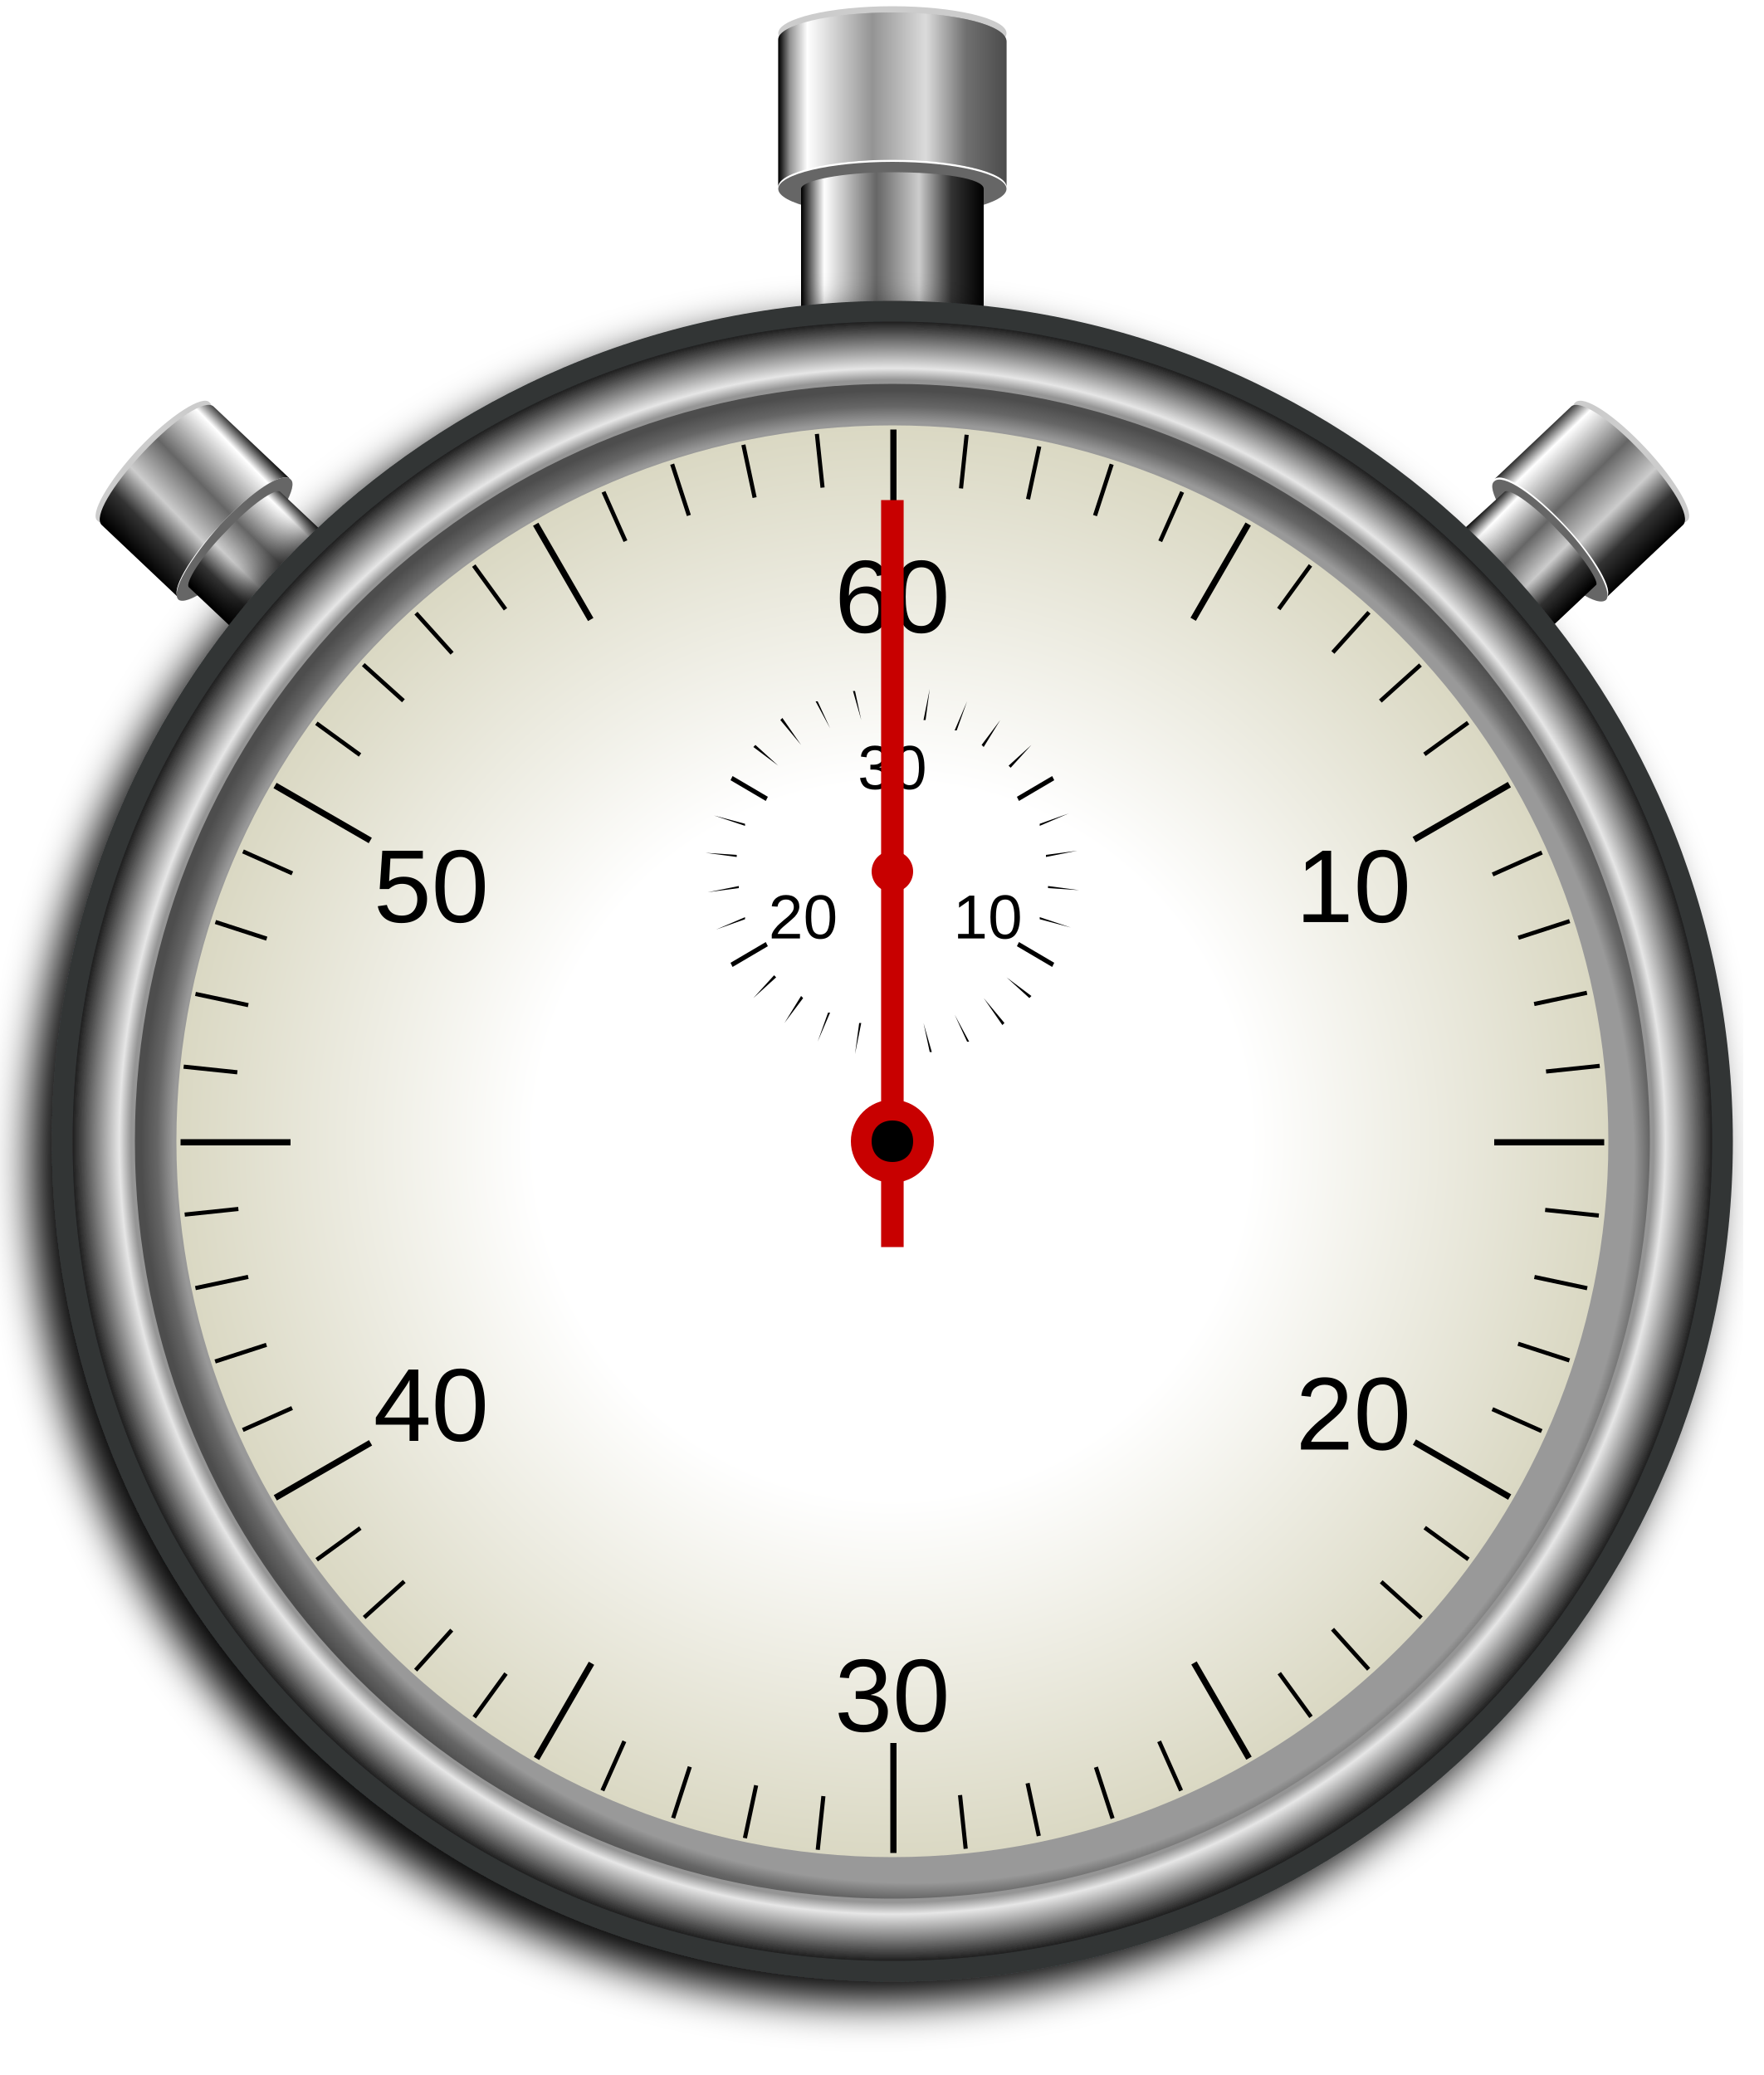
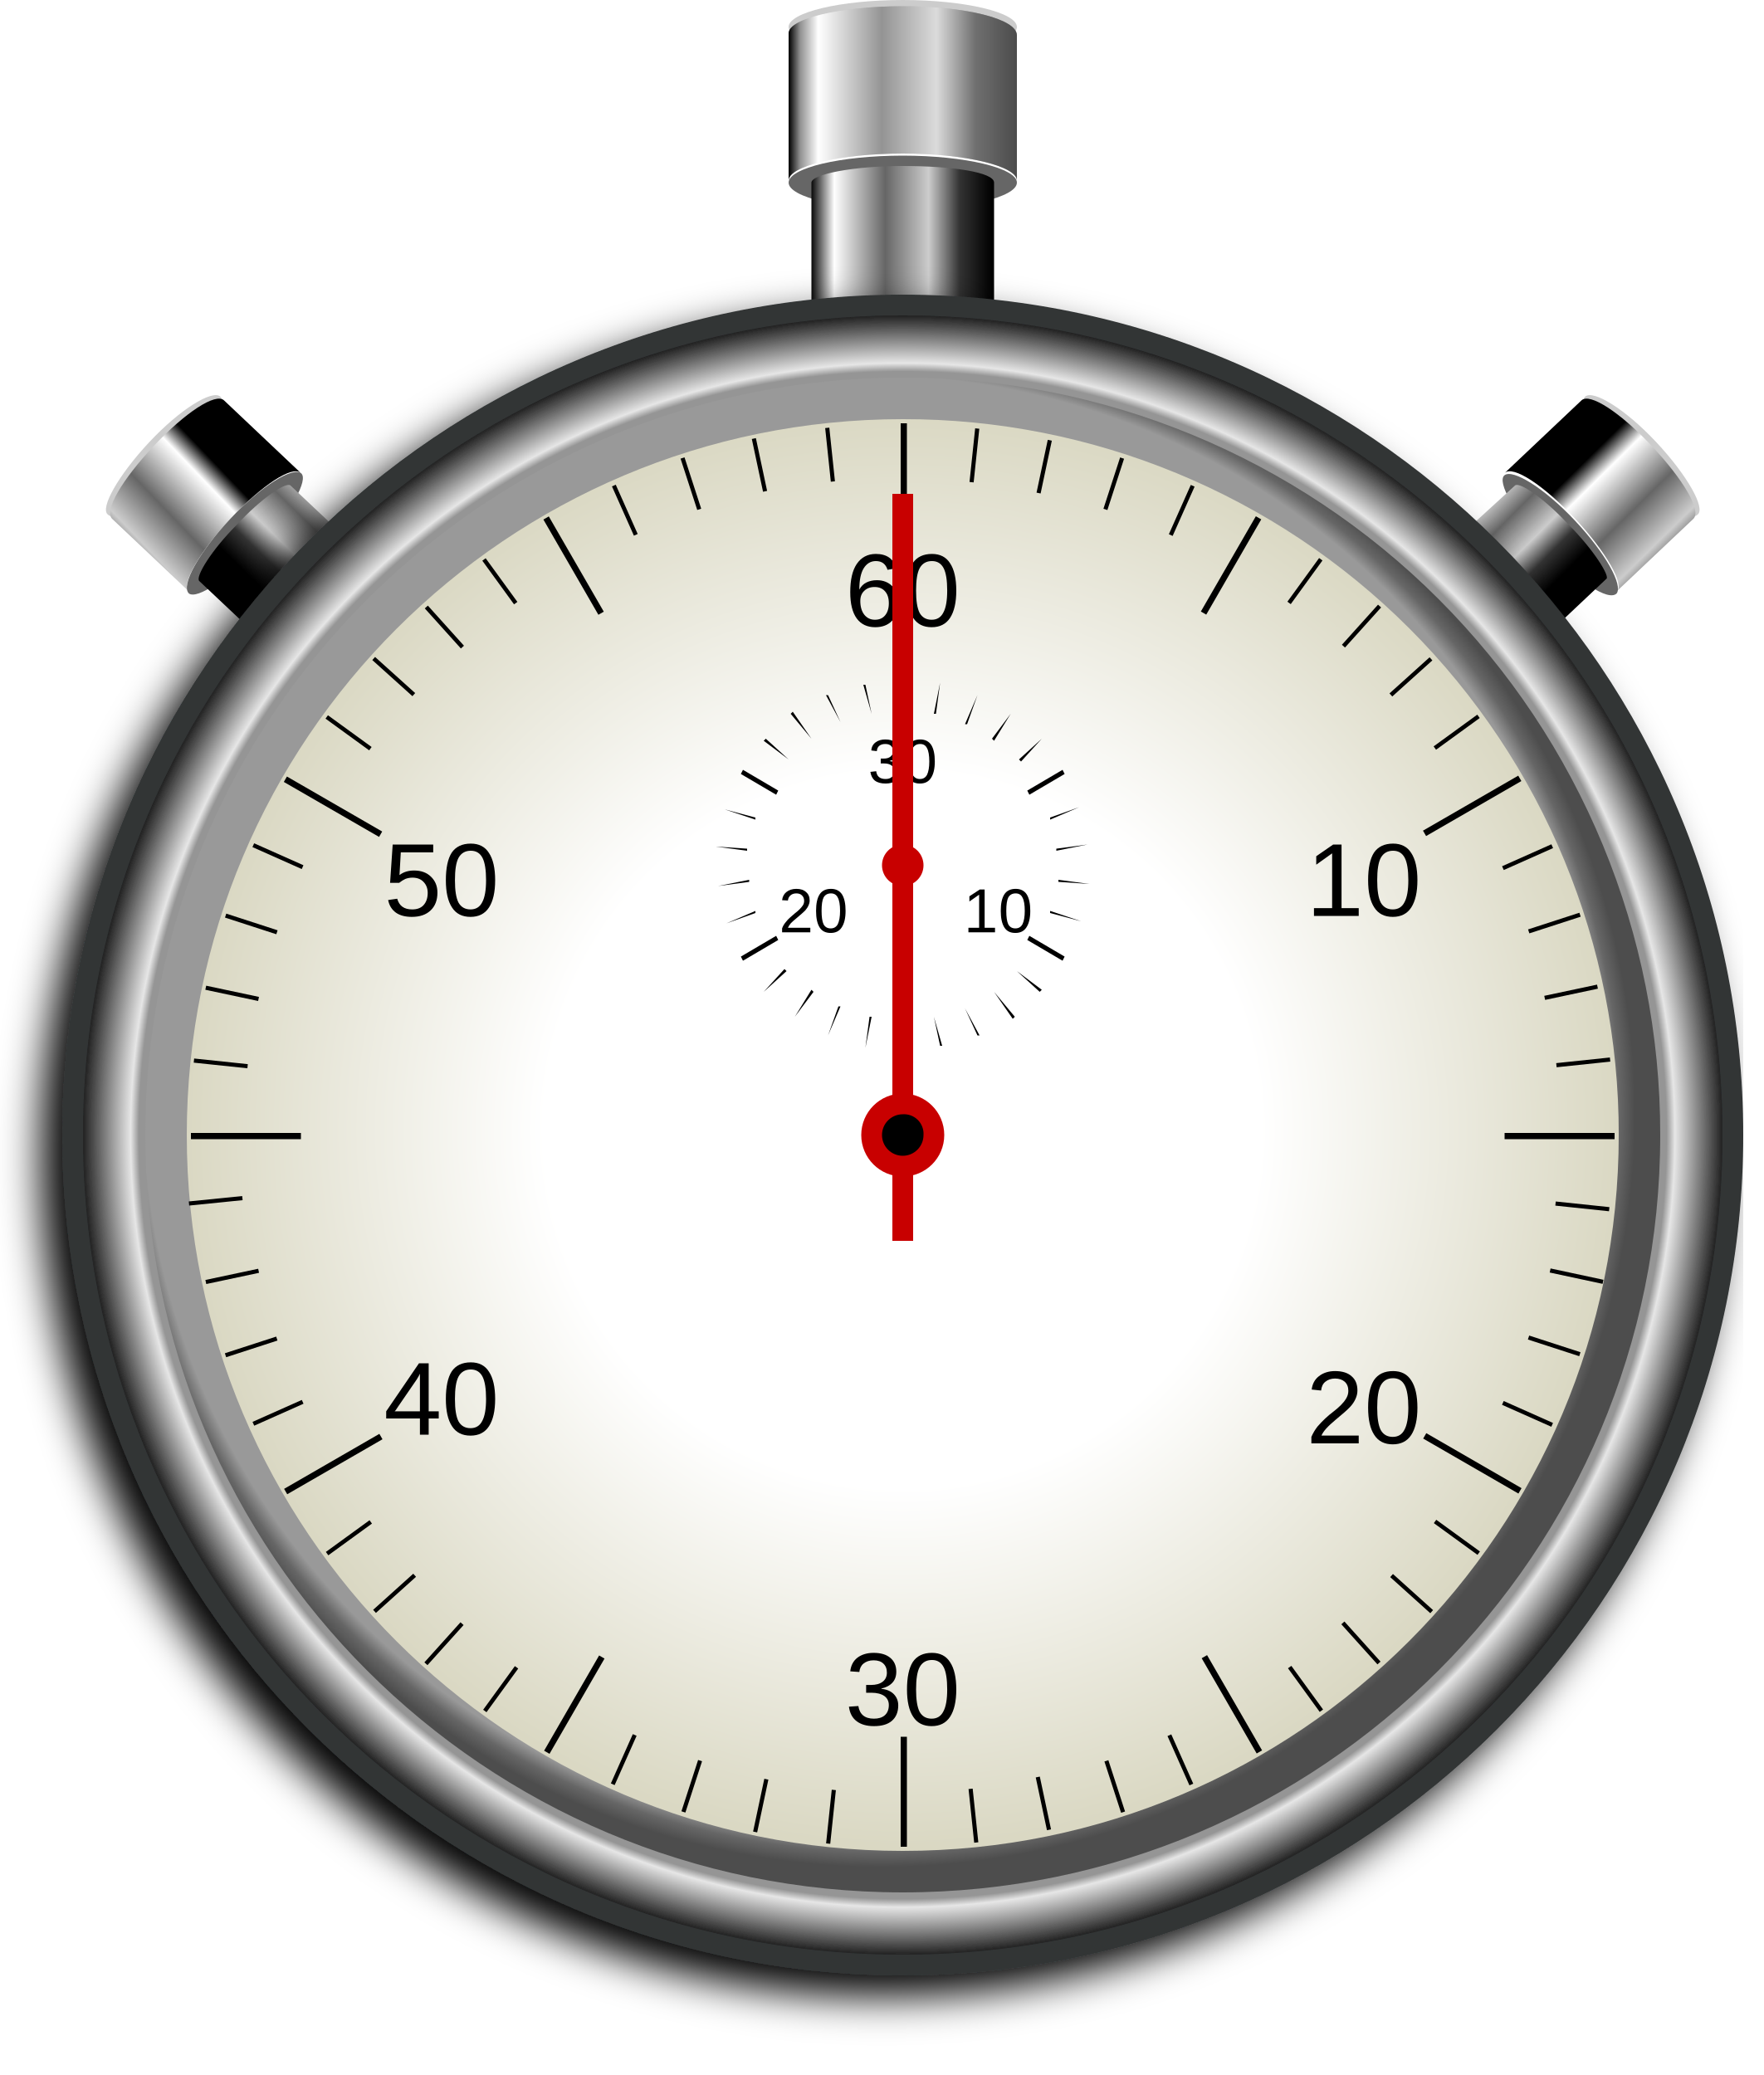
- <svg xmlns="http://www.w3.org/2000/svg" version="1.1" id="stopwatch" x="0px" y="0px" viewBox="-3 0 85 100" xml:space="preserve">
+ <svg xmlns="http://www.w3.org/2000/svg" xmlns:xlink="http://www.w3.org/1999/xlink" viewBox="-3 0 85 100">
  <defs>
-     <filter id="shadow">
+     <filter id="swshadow">
      <feDropShadow dx="-1" dy="1" stdDeviation="1" />
    </filter>
+     <style>
+ 	.st-1{fill:#ccc;}
+ 	.st-2{fill:url(#linear-gradient);}
+ 	.st-3{fill:#666;}
+ 	.st-4{fill:url(#linear-gradient-2);}
+ 	.st-5{fill:url(#linear-gradient-3);}
+ 	.st-6{opacity:0.3;fill:url(#linear-gradient-4);}
+ 	.st-13,.st-14,.st-6{isolation:isolate;}
+ 	.st-7{fill:url(#linear-gradient-5);}
+ 	.st-8{fill:url(#linear-gradient-6);}
+ 	.st-9{fill:url(#linear-gradient-7);}
+ 	.st-10{stroke:#313435;fill:url(#radial-gradient);filter:url(#swshadow);}
+ 	.st-11{fill:url(#radial-gradient-2);}.st-12{fill:url(#radial-gradient-3);}
+ 	.st-13{font-size:3px;}
+ 	.st-13,.st-14{font-family:Arial;}
+ 	.st-14{font-size:5px;}
+ 	.st-15,.st-17{fill:none;stroke:#c80000;}
+ 	.st-15{stroke-width:0.5px;}
+ 	.st-16{fill:#c80000;}
+ 	.st-17{stroke-width:1px;}
+ 	.st-17{transform-origin:40px 55px;animation:spin 60s infinite linear;}
+ 	@keyframes spin{0%{transform:rotate(0deg)}100%{transform:rotate(360deg)}}
+ 	</style>
+     <linearGradient id="linear-gradient" x1="12.22" y1="776.44" x2="6.51" y2="782.01" gradientTransform="translate(-2.6 -759.65) scale(0.99 1.01)" gradientUnits="userSpaceOnUse">
+       <stop offset="0" />
+       <stop offset="0.12" stop-color="#fff" />
+       <stop offset="0.41" stop-color="#666" />
+       <stop offset="0.65" stop-color="#ccc" />
+       <stop offset="0.82" stop-color="#333" />
+       <stop offset="1" />
+     </linearGradient>
+     <linearGradient id="linear-gradient-2" x1="14.46" y1="782.19" x2="9.97" y2="786.8" gradientTransform="translate(-1.56 -759.64)" xlink:href="#linear-gradient" />
+     <linearGradient id="linear-gradient-3" x1="-32.45" y1="869.77" x2="-22.84" y2="869.77" gradientTransform="translate(72 -758.72) scale(1.14 0.88)" gradientUnits="userSpaceOnUse">
+       <stop offset="0" />
+       <stop offset="0.13" stop-color="#fff" />
+       <stop offset="0.41" stop-color="#666" />
+       <stop offset="0.65" stop-color="#ccc" />
+       <stop offset="0.82" stop-color="#333" />
+       <stop offset="1" />
+     </linearGradient>
+     <linearGradient id="linear-gradient-4" x1="-32.45" y1="869.77" x2="-31.97" y2="869.77" gradientTransform="translate(72 -758.72) scale(1.14 0.88)" gradientUnits="userSpaceOnUse">
+       <stop offset="0" />
+       <stop offset="1" stop-color="#fff" />
+     </linearGradient>
+     <linearGradient id="linear-gradient-5" x1="18.51" y1="796.84" x2="27" y2="796.84" gradientTransform="translate(17 -759.4) scale(1.03 0.97)" xlink:href="#linear-gradient-3" />
+     <linearGradient id="linear-gradient-6" x1="74.51" y1="776.29" x2="80.11" y2="782.08" gradientTransform="translate(-2.6 -759.65) scale(0.99 1.01)" xlink:href="#linear-gradient-3" />
+     <linearGradient id="linear-gradient-7" x1="69.96" y1="782.24" x2="74.46" y2="786.71" gradientTransform="translate(-1.56 -759.64)" xlink:href="#linear-gradient-3" />
+     <radialGradient id="radial-gradient" cx="40.47" cy="814.32" r="40" gradientTransform="translate(0.03 -759.62)" gradientUnits="userSpaceOnUse">
+       <stop offset="0" stop-color="gray" />
+       <stop offset="0.92" stop-color="#959595" />
+       <stop offset="0.93" stop-color="#e6e6e6" />
+       <stop offset="0.99" stop-color="#1a1a1a" />
+       <stop offset="1" stop-color="#979797" />
+     </radialGradient>
+     <radialGradient id="radial-gradient-2" cx="-177.85" cy="879.31" r="36.5" gradientTransform="translate(-463.13 -700.45) rotate(-45) scale(1 1.01)" gradientUnits="userSpaceOnUse">
+       <stop offset="0" stop-color="#999" />
+       <stop offset="0.96" stop-color="#999" />
+       <stop offset="0.98" stop-color="#666" />
+       <stop offset="1" stop-color="#4d4d4d" />
+     </radialGradient>
+     <radialGradient id="radial-gradient-3" cx="52.59" cy="828.9" r="36.69" gradientTransform="translate(-8.95 -724.71) scale(0.94)" gradientUnits="userSpaceOnUse">
+       <stop offset="0" stop-color="#fff" />
+       <stop offset="0.5" stop-color="#fff" />
+       <stop offset="1" stop-color="#dad8c3" />
+     </radialGradient>
  </defs>
-   <style type="text/css">
- 	.st0{fill:#CCCCCC;}
- 	.st1{fill:url(#path6078_1_);}
- 	.st2{fill:#666666;}
- 	.st3{fill:url(#path6076_1_);}
- 	.st4{fill:url(#path6034_1_);}
- 	.st5{opacity:0.3;fill:url(#path6932_1_);enable-background:new    ;}
- 	.st6{fill:url(#path6005_1_);}
- 	.st7{fill:url(#path6062_1_);}
- 	.st8{fill:url(#path6060_1_);}
- 	.st9{fill:url(#body-outer_1_);stroke:#313435;stroke-width:1;filter:url(#shadow);}
- 	.st10{fill:url(#body-inner_1_);}
- 	.st11{fill:url(#dial_1_);}
- 	.st12{font-family:'Arial';}
- 	.st13{font-size:3px;}
- 	.st14{font-size:5px;}
- 	.st15{fill:none;stroke:#C80000;stroke-width:0.513;stroke-miterlimit:10;}
- 	.st16{fill:#C80000;}
- 	.st17{fill:none;stroke:#C80000;stroke-width:1.086;stroke-miterlimit:10;}
- 	.st17 {
- 		transform-origin: 40px 55px;
- 		animation: spin 60s infinite linear;
- 	}
- 	@keyframes spin {
- 		0% { transform: rotate(0deg) }
- 		100% { transform: rotate(360deg) }
- 	}
- </style>
-   <g id="knob-l">
-     <path id="path6072" class="st0" d="   M1.7,25.1c0.4,0.4,1.9-0.6,3.4-2.2s2.4-3.2,2-3.5C6.8,19,5.2,20,3.7,21.6S1.3,24.8,1.7,25.1z" />
-     <linearGradient id="path6078_1_" gradientUnits="userSpaceOnUse" x1="10.412" y1="63.252" x2="4.706" y2="57.685" gradientTransform="matrix(0.9949 0 0 -1.0051 -1.2869 84.6353)">
-       <stop offset="0" style="stop-color:#000000" />
-       <stop offset="0.118" style="stop-color:#FFFFFF" />
-       <stop offset="0.412" style="stop-color:#666666" />
-       <stop offset="0.647" style="stop-color:#CCCCCC" />
-       <stop offset="0.824" style="stop-color:#333333" />
-       <stop offset="1" style="stop-color:#000000" />
-     </linearGradient>
-     <path id="path6078" class="st1" d="M3.9,21.8c1.5-1.6,3-2.6,3.4-2.2l3.7,3.5   c-0.4-0.4-1.9,0.6-3.4,2.2c-1.5,1.6-2.4,3.2-2,3.5l-3.7-3.5C1.5,24.9,2.4,23.4,3.9,21.8L3.9,21.8z" />
-     <path id="path6074" class="st2" d="M5.6,28.9C6,29.2,7.5,28.2,9,26.6c1.5-1.6,2.4-3.2,2-3.5   c-0.4-0.4-1.9,0.6-3.4,2.2C6.2,26.9,5.2,28.5,5.6,28.9z" />
-     <linearGradient id="path6076_1_" gradientUnits="userSpaceOnUse" x1="13.149" y1="58.255" x2="8.66" y2="53.651" gradientTransform="matrix(0.9969 0 0 -1.0031 -0.7657 83.7088)">
-       <stop offset="0" style="stop-color:#000000" />
-       <stop offset="0.118" style="stop-color:#FFFFFF" />
-       <stop offset="0.412" style="stop-color:#666666" />
-       <stop offset="0.647" style="stop-color:#CCCCCC" />
-       <stop offset="0.824" style="stop-color:#333333" />
-       <stop offset="1" style="stop-color:#000000" />
-     </linearGradient>
-     <path id="path6076" class="st3" d="M7.9,25.6   c1.2-1.3,2.4-2.1,2.6-1.9l3.5,3.3c0.2,0.2-0.5,1.4-1.8,2.7s-2.4,2.1-2.6,1.9l-3.5-3.3C5.9,28.1,6.7,26.8,7.9,25.6L7.9,25.6z" />
-   </g>
-   <g id="knob-m">
-     <path id="path6044" class="st0" d="   M45.5,1.6c0,0.7-2.5,1.3-5.5,1.3s-5.5-0.6-5.5-1.3S37,0.3,40,0.3S45.5,0.9,45.5,1.6z" />
-     <linearGradient id="path6034_1_" gradientUnits="userSpaceOnUse" x1="-1.347" y1="23.542" x2="8.269" y2="23.542" gradientTransform="matrix(1.1396 0 0 -0.8775 36.0558 25.5223)">
-       <stop offset="0" style="stop-color:#000000" />
-       <stop offset="0.126" style="stop-color:#FFFFFF" />
-       <stop offset="0.412" style="stop-color:#666666" />
-       <stop offset="0.647" style="stop-color:#CCCCCC" />
-       <stop offset="0.824" style="stop-color:#333333" />
-       <stop offset="1" style="stop-color:#000000" />
-     </linearGradient>
-     <path id="path6034" class="st4" d="M40,0.6c-3,0-5.5,0.6-5.5,1.3v7.1c0-0.7,2.5-1.3,5.5-1.3   s5.5,0.6,5.5,1.3V2C45.5,1.2,43,0.6,40,0.6z" />
-     <linearGradient id="path6932_1_" gradientUnits="userSpaceOnUse" x1="-1.347" y1="23.542" x2="-0.866" y2="23.542" gradientTransform="matrix(1.1396 0 0 -0.8775 36.0558 25.5223)">
-       <stop offset="0" style="stop-color:#000000" />
-       <stop offset="1" style="stop-color:#FFFFFF" />
-     </linearGradient>
-     <path id="path6932" class="st5" d="M40,0.6c-3,0-5.5,0.6-5.5,1.3v7.1c0-0.7,2.5-1.3,5.5-1.3   s5.5,0.6,5.5,1.3V2C45.5,1.2,43,0.6,40,0.6z" />
-     <path id="path6032" class="st2" d="M45.5,9.1c0,0.7-2.5,1.3-5.5,1.3s-5.5-0.6-5.5-1.3   c0-0.7,2.5-1.3,5.5-1.3S45.5,8.4,45.5,9.1z" />
-     <linearGradient id="path6005_1_" gradientUnits="userSpaceOnUse" x1="26.23" y1="56.966" x2="34.717" y2="56.966" gradientTransform="matrix(1.0329 0 0 -0.9682 8.5236 67.5222)">
-       <stop offset="0" style="stop-color:#000000" />
-       <stop offset="0.126" style="stop-color:#FFFFFF" />
-       <stop offset="0.412" style="stop-color:#666666" />
-       <stop offset="0.647" style="stop-color:#CCCCCC" />
-       <stop offset="0.824" style="stop-color:#333333" />
-       <stop offset="1" style="stop-color:#000000" />
-     </linearGradient>
-     <path id="path6005" class="st6" d="M40,8.3c-2.4,0-4.4,0.4-4.4,0.8   v6.6c0,0.5,2,0.8,4.4,0.8c2.4,0,4.4-0.4,4.4-0.8V9.1C44.4,8.6,42.4,8.3,40,8.3z" />
-   </g>
-   <g id="knob-r">
-     <path id="path6056" class="st0" d="   M78.3,25.1c-0.4,0.4-1.9-0.6-3.4-2.2s-2.4-3.2-2-3.5c0.4-0.4,1.9,0.6,3.4,2.2S78.7,24.8,78.3,25.1z" />
-     <linearGradient id="path6062_1_" gradientUnits="userSpaceOnUse" x1="72.666" y1="63.399" x2="78.269" y2="57.604" gradientTransform="matrix(0.9949 0 0 -1.0051 -1.2869 84.6353)">
-       <stop offset="0" style="stop-color:#000000" />
-       <stop offset="0.126" style="stop-color:#FFFFFF" />
-       <stop offset="0.412" style="stop-color:#666666" />
-       <stop offset="0.647" style="stop-color:#CCCCCC" />
-       <stop offset="0.824" style="stop-color:#333333" />
-       <stop offset="1" style="stop-color:#000000" />
-     </linearGradient>
-     <path id="path6062" class="st7" d="M76.1,21.8c-1.5-1.6-3-2.6-3.4-2.2l-3.7,3.5   c0.4-0.4,1.9,0.6,3.4,2.2c1.5,1.6,2.4,3.2,2,3.5l3.7-3.5C78.5,24.9,77.6,23.4,76.1,21.8L76.1,21.8z" />
-     <path id="path6058" class="st2" d="M74.4,28.9c-0.4,0.4-1.9-0.6-3.4-2.2c-1.5-1.6-2.4-3.2-2-3.5   c0.4-0.4,1.9,0.6,3.4,2.2C73.8,26.9,74.7,28.5,74.4,28.9L74.4,28.9z" />
-     <linearGradient id="path6060_1_" gradientUnits="userSpaceOnUse" x1="68.626" y1="58.172" x2="73.126" y2="53.705" gradientTransform="matrix(0.9969 0 0 -1.0031 -0.7657 83.7088)">
-       <stop offset="0" style="stop-color:#000000" />
-       <stop offset="0.126" style="stop-color:#FFFFFF" />
-       <stop offset="0.412" style="stop-color:#666666" />
-       <stop offset="0.647" style="stop-color:#CCCCCC" />
-       <stop offset="0.824" style="stop-color:#333333" />
-       <stop offset="1" style="stop-color:#000000" />
-     </linearGradient>
-     <path id="path6060" class="st8" d="M72.1,25.6   c-1.2-1.3-2.4-2.1-2.6-1.9L66,26.9c-0.2,0.2,0.5,1.4,1.8,2.7c1.2,1.3,2.4,2.1,2.6,1.9l3.5-3.3C74.1,28.1,73.3,26.8,72.1,25.6z" />
-   </g>
-   <g id="body">
-     <radialGradient id="body-outer_1_" cx="39.966" cy="27.273" r="40" gradientTransform="matrix(1 0 0 -1 3.369137e-02 82.2727)" gradientUnits="userSpaceOnUse">
-       <stop offset="0" style="stop-color:#808080" />
-       <stop offset="0.917" style="stop-color:#959595" />
-       <stop offset="0.931" style="stop-color:#E6E6E6" />
-       <stop offset="0.989" style="stop-color:#1A1A1A" />
-       <stop offset="1" style="stop-color:#979797" />
-     </radialGradient>
-     <path id="body-outer" class="st9" d="   M80,55c0,22.1-17.9,40-40,40S0,77.1,0,55c0-22.1,17.9-40,40-40S80,32.9,80,55z" />
-     <radialGradient id="body-inner_1_" cx="159.548" cy="30.285" r="36.5" gradientTransform="matrix(0.7071 -0.7071 -0.7164 -0.7164 -50.5764 190.0603)" gradientUnits="userSpaceOnUse">
-       <stop offset="0" style="stop-color:#999999" />
-       <stop offset="0.958" style="stop-color:#999999" />
-       <stop offset="0.979" style="stop-color:#666666" />
-       <stop offset="1" style="stop-color:#4D4D4D" />
-     </radialGradient>
-     <path id="body-inner" class="st10" d="   M76.5,55c0,20.2-16.3,36.5-36.5,36.5S3.5,75.2,3.5,55S19.8,18.5,40,18.5S76.5,34.8,76.5,55z" />
-     <radialGradient id="dial_1_" cx="35.711" cy="36.249" r="36.69" gradientTransform="matrix(0.9403 0 0 -0.9403 6.4206 89.0845)" gradientUnits="userSpaceOnUse">
-       <stop offset="0" style="stop-color:#FFFFFF" />
-       <stop offset="0.5" style="stop-color:#FFFFFF" />
-       <stop offset="1" style="stop-color:#DAD8C3" />
-     </radialGradient>
-     <path id="dial" class="st11" d="   M74.5,55c0,19.1-15.4,34.5-34.5,34.5S5.5,74.1,5.5,55S20.9,20.5,40,20.5S74.5,35.9,74.5,55z" />
-   </g>
-   <g id="tick-sec">
-     <rect id="rect6952" x="39.9" y="20.7" width="0.3" height="5.3">
- 	</rect>
-     <rect id="rect6954" x="24" y="24.9" transform="matrix(0.866 -0.5 0.5 0.866 -10.5496 15.7771)" width="0.3" height="5.3">
- 	</rect>
-     <rect id="rect6956" x="12.4" y="36.5" transform="matrix(0.5 -0.866 0.866 0.5 -27.6311 30.4738)" width="0.3" height="5.3">
- 	</rect>
-     <rect id="rect6958" x="5.7" y="54.9" width="5.3" height="0.3">
- 	</rect>
-     <rect id="rect6960" x="9.9" y="70.7" transform="matrix(0.866 -0.5 0.5 0.866 -33.7326 15.7772)" width="5.3" height="0.3">
- 	</rect>
-     <rect id="rect6962" x="21.5" y="82.3" transform="matrix(0.5 -0.866 0.866 0.5 -59.3002 62.1411)" width="5.3" height="0.3">
- 	</rect>
-     <rect id="rect6964" x="39.9" y="84" width="0.3" height="5.3">
- 	</rect>
-     <rect id="rect6966" x="55.7" y="79.8" transform="matrix(0.866 -0.5 0.5 0.866 -33.7327 38.9601)" width="0.3" height="5.3">
- 	</rect>
-     <rect id="rect6968" x="67.3" y="68.2" transform="matrix(0.5 -0.866 0.866 0.5 -27.6316 93.8097)" width="0.3" height="5.3">
- 	</rect>
-     <rect id="rect6970" x="69" y="54.9" width="5.3" height="0.3">
- 	</rect>
-     <rect id="rect6972" x="64.8" y="39" transform="matrix(0.866 -0.5 0.5 0.866 -10.5502 38.9586)" width="5.3" height="0.3">
- 	</rect>
-     <rect id="rect6974" x="53.2" y="27.4" transform="matrix(0.5 -0.866 0.866 0.5 4.037 62.1411)" width="5.3" height="0.3">
- 	</rect>
-     <rect id="rect6978" x="36.4" y="20.9" transform="matrix(0.9945 -0.1045 0.1045 0.9945 -2.12 3.9424)" width="0.2" height="2.6">
- 	</rect>
-     <rect id="rect6980" x="33" y="21.4" transform="matrix(0.9781 -0.2079 0.2079 0.9781 -4.0031 7.3874)" width="0.2" height="2.6">
- 	</rect>
-     <rect id="rect6982" x="29.7" y="22.3" transform="matrix(0.9511 -0.309 0.309 0.9511 -5.8437 10.3677)" width="0.2" height="2.6">
- 	</rect>
-     <rect id="rect6984" x="26.5" y="23.6" transform="matrix(0.9135 -0.4067 0.4067 0.9135 -7.8166 12.9629)" width="0.2" height="2.6">
- 	</rect>
-     <rect id="rect6986" x="20.5" y="27" transform="matrix(0.809 -0.5878 0.5878 0.809 -12.7071 17.5239)" width="0.2" height="2.6">
- 	</rect>
-     <rect id="rect6988" x="17.8" y="29.2" transform="matrix(0.7431 -0.6691 0.6691 0.7431 -15.7954 19.8289)" width="0.2" height="2.6">
- 	</rect>
-     <rect id="rect6990" x="15.4" y="31.6" transform="matrix(0.6691 -0.7431 0.7431 0.6691 -19.3469 22.4055)" width="0.2" height="2.6">
- 	</rect>
-     <rect id="rect6992" x="13.2" y="34.3" transform="matrix(0.5878 -0.809 0.809 0.5878 -23.3222 25.4533)" width="0.2" height="2.6">
- 	</rect>
-     <rect id="rect6994" x="9.8" y="40.3" transform="matrix(0.4067 -0.9136 0.9136 0.4067 -32.1348 33.6871)" width="0.2" height="2.6">
- 	</rect>
-     <rect id="rect6996" x="8.5" y="43.5" transform="matrix(0.309 -0.9511 0.9511 0.309 -36.65 39.1711)" width="0.2" height="2.6">
- 	</rect>
-     <rect id="rect6998" x="7.6" y="46.8" transform="matrix(0.2079 -0.9782 0.9782 0.2079 -40.9617 45.7026)" width="0.2" height="2.6">
- 	</rect>
-     <rect id="rect7000" x="7.1" y="50.2" transform="matrix(0.1045 -0.9945 0.9945 0.1045 -44.8269 53.3198)" width="0.2" height="2.6">
- 	</rect>
-     <rect id="rect7002" x="5.9" y="58.3" transform="matrix(0.9945 -0.1045 0.1045 0.9945 -6.07 1.0725)" width="2.6" height="0.2">
- 	</rect>
-     <rect id="rect7004" x="6.4" y="61.7" transform="matrix(0.9781 -0.2079 0.2079 0.9781 -12.6918 2.9604)" width="2.6" height="0.2">
- 	</rect>
-     <rect id="rect7006" x="7.3" y="65.1" transform="matrix(0.9511 -0.309 0.309 0.9511 -19.7234 5.8579)" width="2.6" height="0.2">
- 	</rect>
-     <rect id="rect7008" x="8.6" y="68.3" transform="matrix(0.9135 -0.4067 0.4067 0.9135 -26.9743 9.9287)" width="2.6" height="0.2">
- 	</rect>
-     <rect id="rect7014" x="12" y="74.3" transform="matrix(0.809 -0.5878 0.5878 0.809 -41.1807 22.0338)" width="2.6" height="0.2">
- 	</rect>
-     <rect id="rect7016" x="14.2" y="77" transform="matrix(0.7431 -0.6691 0.6691 0.7431 -47.5918 30.1603)" width="2.6" height="0.2">
- 	</rect>
-     <rect id="rect7018" x="16.6" y="79.4" transform="matrix(0.6691 -0.7431 0.7431 0.6691 -53.1561 39.632)" width="2.6" height="0.2">
- 	</rect>
-     <rect id="rect7020" x="19.3" y="81.6" transform="matrix(0.5878 -0.809 0.809 0.5878 -57.5869 50.3481)" width="2.6" height="0.2">
- 	</rect>
-     <rect id="rect7022" x="25.3" y="85" transform="matrix(0.4067 -0.9135 0.9135 0.4067 -62.0009 74.7921)" width="2.6" height="0.2">
- 	</rect>
-     <rect id="rect7024" x="28.5" y="86.3" transform="matrix(0.309 -0.9511 0.9511 0.309 -61.5454 88.0283)" width="2.6" height="0.2">
- 	</rect>
-     <rect id="rect7026" x="31.8" y="87.2" transform="matrix(0.2079 -0.9781 0.9781 0.2079 -59.105 101.5378)" width="2.6" height="0.2">
- 	</rect>
-     <rect id="rect7028" x="35.2" y="87.7" transform="matrix(0.1045 -0.9945 0.9945 0.1045 -54.5911 114.9774)" width="2.6" height="0.2">
- 	</rect>
-     <rect id="rect7030" x="43.3" y="86.5" transform="matrix(0.9945 -0.1045 0.1045 0.9945 -8.9399 5.0225)" width="0.2" height="2.6">
- 	</rect>
-     <rect id="rect7032" x="46.7" y="85.9" transform="matrix(0.9781 -0.2079 0.2079 0.9781 -17.119 11.6491)" width="0.2" height="2.6">
- 	</rect>
-     <rect id="rect7034" x="50.1" y="85.1" transform="matrix(0.9511 -0.309 0.309 0.9511 -24.2332 19.7376)" width="0.2" height="2.6">
- 	</rect>
-     <rect id="rect7036" x="53.3" y="83.8" transform="matrix(0.9135 -0.4067 0.4067 0.9135 -30.0085 29.0863)" width="0.2" height="2.6">
- 	</rect>
-     <rect id="rect7038" x="59.3" y="80.4" transform="matrix(0.809 -0.5878 0.5878 0.809 -36.6711 50.5074)" width="0.2" height="2.6">
- 	</rect>
-     <rect id="rect7040" x="62" y="78.2" transform="matrix(0.7431 -0.6691 0.6691 0.7431 -37.2603 61.9567)" width="0.2" height="2.6">
- 	</rect>
-     <rect id="rect7042" x="64.4" y="75.8" transform="matrix(0.6691 -0.7431 0.7431 0.6691 -35.9297 73.4412)" width="0.2" height="2.6">
- 	</rect>
-     <rect id="rect7044" x="66.6" y="73.1" transform="matrix(0.5878 -0.809 0.809 0.5878 -32.6922 84.6128)" width="0.2" height="2.6">
- 	</rect>
-     <rect id="rect7046" x="70" y="67.1" transform="matrix(0.4067 -0.9135 0.9135 0.4067 -20.8945 104.6576)" width="0.2" height="2.6">
- 	</rect>
-     <rect id="rect7048" x="71.3" y="63.9" transform="matrix(0.309 -0.9511 0.9511 0.309 -12.6867 112.9231)" width="0.2" height="2.6">
- 	</rect>
-     <rect id="rect7050" x="72.2" y="60.5" transform="matrix(0.2079 -0.9781 0.9781 0.2079 -3.2682 119.6803)" width="0.2" height="2.6">
- 	</rect>
-     <rect id="rect7052" x="72.7" y="57.1" transform="matrix(0.1045 -0.9945 0.9945 0.1045 7.0611 124.7415)" width="0.2" height="2.6">
- 	</rect>
-     <rect id="rect7054" x="71.5" y="51.4" transform="matrix(0.9945 -0.1045 0.1045 0.9945 -4.9905 7.8938)" width="2.6" height="0.2">
- 	</rect>
-     <rect id="rect7056" x="70.9" y="48" transform="matrix(0.9782 -0.2079 0.2079 0.9782 -8.43 16.0746)" width="2.6" height="0.2">
- 	</rect>
-     <rect id="rect7058" x="70.1" y="44.7" transform="matrix(0.9511 -0.309 0.309 0.9511 -10.3535 24.2458)" width="2.6" height="0.2">
- 	</rect>
-     <rect id="rect7060" x="68.8" y="41.5" transform="matrix(0.9136 -0.4067 0.4067 0.9136 -10.8513 32.1189)" width="2.6" height="0.2">
- 	</rect>
-     <rect id="rect7062" x="65.4" y="35.5" transform="matrix(0.809 -0.5878 0.5878 0.809 -8.1971 45.9978)" width="2.6" height="0.2">
- 	</rect>
-     <rect id="rect7064" x="63.2" y="32.8" transform="matrix(0.7431 -0.6691 0.6691 0.7431 -5.464 51.6253)" width="2.6" height="0.2">
- 	</rect>
-     <rect id="rect7066" x="60.8" y="30.4" transform="matrix(0.6691 -0.7431 0.7431 0.6691 -2.1205 56.2147)" width="2.6" height="0.2">
- 	</rect>
-     <rect id="rect7068" x="58.1" y="28.2" transform="matrix(0.5878 -0.809 0.809 0.5878 1.5722 59.7179)" width="2.6" height="0.2">
- 	</rect>
-     <rect id="rect7070" x="52.1" y="24.8" transform="matrix(0.4067 -0.9135 0.9135 0.4067 8.9713 63.5512)" width="2.6" height="0.2">
- 	</rect>
-     <rect id="rect7072" x="48.9" y="23.5" transform="matrix(0.309 -0.9511 0.9511 0.309 12.2081 64.0643)" width="2.6" height="0.2">
- 	</rect>
-     <rect id="rect7074" x="45.5" y="22.6" transform="matrix(0.2079 -0.9781 0.9781 0.2079 14.8743 63.8434)" width="2.6" height="0.2">
- 	</rect>
-     <rect id="rect7076" x="42.1" y="22.1" transform="matrix(0.1045 -0.9945 0.9945 0.1045 16.8297 63.0869)" width="2.6" height="0.2">
- 	</rect>
-   </g>
-   <g id="tick-min">
-     <path id="path7487" d="M38.5,34.7L38.5,34.7l-0.4-1.4   l0.1,0L38.5,34.7z" />
-     <path id="path7487_1_" d="M41.5,49.3L41.5,49.3   l0.4,1.4l-0.1,0L41.5,49.3z" />
-     <path id="path7487_7_" d="M37,35.1L37,35.1l-0.7-1.3   l0.1,0L37,35.1z" />
-     <path id="path7487_6_" d="M43,48.9L43,48.9l0.7,1.3   l-0.1,0L43,48.9z" />
-     <path id="path7487_9_" d="M35.6,35.9L35.6,35.9l-1-1.2   l0.1-0.1L35.6,35.9z" />
-     <path id="path7487_8_" d="M44.4,48.1L44.4,48.1l1,1.2   l-0.1,0.1L44.4,48.1z" />
-     <path id="path7487_11_" d="M34.5,36.9L34.5,36.9   L33.3,36l0.1-0.1L34.5,36.9z" />
-     <path id="path7487_10_" d="M45.5,47.1L45.5,47.1   l1.2,0.9l-0.1,0.1L45.5,47.1z" />
-     <path id="path7487_19_" d="M41.8,33.2L41.8,33.2   l-0.2,1.5l-0.1,0L41.8,33.2z" />
-     <path id="path7487_18_" d="M38.2,50.8L38.2,50.8   l0.2-1.5l0.1,0L38.2,50.8z" />
-     <path id="path7487_17_" d="M43.6,33.8L43.6,33.8   l-0.5,1.4l-0.1,0L43.6,33.8z" />
-     <path id="path7487_16_" d="M36.4,50.2L36.4,50.2   l0.5-1.4l0.1,0L36.4,50.2z" />
-     <path id="path7487_15_" d="M45.2,34.7L45.2,34.7   L44.4,36l-0.1-0.1L45.2,34.7z" />
-     <path id="path7487_14_" d="M34.8,49.3L34.8,49.3   l0.8-1.3l0.1,0.1L34.8,49.3z" />
-     <path id="path7487_13_" d="M46.7,35.9L46.7,35.9   l-1,1.1l-0.1-0.1L46.7,35.9z" />
-     <path id="path7487_12_" d="M33.3,48.1L33.3,48.1l1-1.1   l0.1,0.1L33.3,48.1z" />
-     <path id="path7487_27_" d="M48.5,39.2L48.5,39.2   l-1.4,0.6l0-0.1L48.5,39.2z" />
-     <path id="path7487_26_" d="M31.5,44.8L31.5,44.8   l1.4-0.6l0,0.1L31.5,44.8z" />
-     <path id="path7487_25_" d="M48.9,41L48.9,41l-1.5,0.3   l0-0.1L48.9,41z" />
-     <path id="path7487_24_" d="M31.1,43L31.1,43l1.5-0.3   l0,0.1L31.1,43z" />
-     <path id="path7487_23_" d="M49,42.9L49,42.9l-1.5-0.1   l0-0.1L49,42.9z" />
-     <path id="path7487_22_" d="M31,41.1L31,41.1l1.5,0.1   l0,0.1L31,41.1z" />
-     <path id="path7487_21_" d="M48.6,44.7L48.6,44.7   l-1.5-0.4l0-0.1L48.6,44.7z" />
-     <path id="path7487_20_" d="M31.4,39.3L31.4,39.3   l1.5,0.4l0,0.1L31.4,39.3z" />
-     <path id="path7487_3_" d="M34,38.4l-0.1,0.2l-1.7-1   l0.1-0.2L34,38.4z" />
-     <path id="path7487_2_" d="M46,45.6l0.1-0.2l1.7,1   l-0.1,0.2L46,45.6z" />
-     <path id="path7487_29_" d="M40.1,35h-0.3v-2h0.3V35z" />
-     <path id="path7487_28_" d="M39.9,49h0.3v2h-0.3V49z" />
-     <path id="path7487_5_" d="M33.9,45.4l0.1,0.2l-1.7,1   l-0.1-0.2L33.9,45.4z" />
-     <path id="path7487_4_" d="M46.1,38.6L46,38.4l1.7-1   l0.1,0.2L46.1,38.6z" />
-     <text transform="matrix(1 0 0 1 42.9314 45.2261)" class="st12 st13">10</text>
-     <text transform="matrix(1 0 0 1 34.0316 45.2257)" class="st12 st13">20</text>
-     <text transform="matrix(1 0 0 1 38.3315 38.0259)" class="st12 st13">30</text>
-   </g>
-   <g id="minute">
-     <text transform="matrix(1 0 0 1 37.2192 30.4812)" class="st12 st14">60</text>
-     <text transform="matrix(1 0 0 1 15 44.4382)" class="st12 st14">50</text>
-     <text transform="matrix(1 0 0 1 15.0001 69.4389)" class="st12 st14">40</text>
-     <text transform="matrix(1 0 0 1 37.2195 83.4381)" class="st12 st14">30</text>
-     <text transform="matrix(1 0 0 1 59.4386 69.8595)" class="st12 st14">20</text>
-     <text transform="matrix(1 0 0 1 59.4385 44.4382)" class="st12 st14">10</text>
-     <line class="st15" x1="40" y1="34.1" x2="40" y2="44" />
-     <ellipse class="st16" cx="40" cy="42" rx="1" ry="1" />
-   </g>
-   <line id="arm" class="st17" x1="40" y1="24.1" x2="40" y2="60.1" />
-   <circle id="center" class="st16" cx="40" cy="55" r="2" />
-   <path id="center-dot" d="  M41,55c0,0.6-0.4,1-1,1c-0.6,0-1-0.4-1-1s0.4-1,1-1C40.6,54,41,54.4,41,55z" />
-   <radialGradient id="overlay_1_" cx="35.711" cy="36.248" r="36.709" gradientTransform="matrix(0.9398 0 0 -0.9398 6.4379 89.0669)" gradientUnits="userSpaceOnUse">
-     <stop offset="0" style="stop-color:#FFFFFF" />
-     <stop offset="0.682" style="stop-color:#FFFFFF" />
-     <stop offset="1" style="stop-color:#B3B3B3" />
-   </radialGradient>
+   <path id="path6072" class="st-1" d="M2.2,24.8c.4.4,1.9-.6,3.4-2.2s2.4-3.2,2-3.5-1.9.6-3.4,2.2S1.8,24.5,2.2,24.8Z" />
+   <path id="path6078" class="st-2" d="M4.4,21.5c1.5-1.6,3-2.6,3.4-2.2l3.7,3.5c-.4-.4-1.9.6-3.4,2.2s-2.4,3.2-2,3.5L2.4,25c-.4-.4.5-1.9,2-3.5Z" />
+   <path id="path6074" class="st-3" d="M6.1,28.6c.4.3,1.9-.7,3.4-2.3s2.4-3.2,2-3.5-1.9.6-3.4,2.2S5.7,28.2,6.1,28.6Z" />
+   <path id="path6076" class="st-4" d="M8.4,25.3c1.2-1.3,2.4-2.1,2.6-1.9l3.5,3.3c.2.2-.5,1.4-1.8,2.7s-2.4,2.1-2.6,1.9L6.6,28c-.2-.2.6-1.5,1.8-2.7Z" />
+   <path id="path6044" class="st-1" d="M46,1.3c0,.7-2.5,1.3-5.5,1.3S35,2,35,1.3,37.5,0,40.5,0,46,.6,46,1.3Z" />
+   <path id="path6034" class="st-5" d="M40.5.3c-3,0-5.5.6-5.5,1.3V8.7c0-.7,2.5-1.3,5.5-1.3S46,8,46,8.7v-7C46,.9,43.5.3,40.5.3Z" />
+   <path id="path6932" class="st-6" d="M40.5.3c-3,0-5.5.6-5.5,1.3V8.7c0-.7,2.5-1.3,5.5-1.3S46,8,46,8.7v-7C46,.9,43.5.3,40.5.3Z" />
+   <path id="path6032" class="st-3" d="M46,8.8c0,.7-2.5,1.3-5.5,1.3S35,9.5,35,8.8s2.5-1.3,5.5-1.3S46,8.1,46,8.8Z" />
+   <path id="path6005" class="st-7" d="M40.5,8c-2.4,0-4.4.4-4.4.8v6.6c0,.5,2,.8,4.4.8s4.4-.4,4.4-.8V8.8C44.9,8.3,42.9,8,40.5,8Z" />
+   <path id="path6056" class="st-1" d="M78.8,24.8c-.4.4-1.9-.6-3.4-2.2s-2.4-3.2-2-3.5,1.9.6,3.4,2.2S79.2,24.5,78.8,24.8Z" />
+   <path id="path6062" class="st-8" d="M76.6,21.5c-1.5-1.6-3-2.6-3.4-2.2l-3.7,3.5c.4-.4,1.9.6,3.4,2.2s2.4,3.2,2,3.5L78.6,25c.4-.4-.5-1.9-2-3.5Z" />
+   <path id="path6058" class="st-3" d="M74.9,28.6c-.4.4-1.9-.6-3.4-2.2s-2.4-3.2-2-3.5,1.9.6,3.4,2.2,2.3,3.1,2,3.5Z" />
+   <path id="path6060" class="st-9" d="M72.6,25.3c-1.2-1.3-2.4-2.1-2.6-1.9l-3.5,3.2c-.2.2.5,1.4,1.8,2.7s2.4,2.1,2.6,1.9l3.5-3.3C74.6,27.8,73.8,26.5,72.6,25.3Z" />
+   <path id="body-outer" class="st-10" d="M80.5,54.7a40,40,0,1,1-40-40A40,40,0,0,1,80.5,54.7Z" />
+   <path id="body-inner" class="st-11" d="M77,54.7A36.5,36.5,0,1,1,40.5,18.2,36.45,36.45,0,0,1,77,54.7Z" />
+   <path id="dial" class="st-12" d="M75,54.7A34.5,34.5,0,1,1,40.5,20.2,34.44,34.44,0,0,1,75,54.7Z" />
+   <rect id="rect6952" x="40.4" y="20.4" width="0.3" height="5.3" />
+   <rect id="rect6954" x="24.49" y="24.61" width="0.3" height="5.3" transform="translate(-10.33 15.97) rotate(-30)" />
+   <rect id="rect6956" x="12.9" y="36.23" width="0.3" height="5.3" transform="translate(-27.15 30.74) rotate(-60)" />
+   <rect id="rect6958" x="6.2" y="54.6" width="5.3" height="0.3" />
+   <rect id="rect6960" x="10.41" y="70.41" width="5.3" height="0.3" transform="translate(-33.53 15.98) rotate(-30)" />
+   <rect id="rect6962" x="22.03" y="82" width="5.3" height="0.3" transform="translate(-58.81 62.45) rotate(-60)" />
+   <rect id="rect6964" x="40.4" y="83.7" width="0.3" height="5.3" />
+   <rect id="rect6966" x="56.21" y="79.49" width="0.3" height="5.3" transform="translate(-33.52 39.18) rotate(-30)" />
+   <rect id="rect6968" x="67.8" y="67.87" width="0.3" height="5.3" transform="translate(-27.1 94.11) rotate(-60)" />
+   <rect id="rect6970" x="69.5" y="54.6" width="5.3" height="0.3" />
+   <rect id="rect6972" x="65.29" y="38.69" width="5.3" height="0.3" transform="translate(-10.32 39.17) rotate(-30)" />
+   <rect id="rect6974" x="53.67" y="27.1" width="5.3" height="0.3" transform="translate(4.56 62.4) rotate(-60)" />
+   <rect id="rect6978" x="36.9" y="20.61" width="0.2" height="2.6" transform="translate(-2.09 3.99) rotate(-6)" />
+   <rect id="rect6980" x="33.49" y="21.11" width="0.2" height="2.6" transform="translate(-3.92 7.47) rotate(-12)" />
+   <rect id="rect6982" x="30.19" y="22.01" width="0.2" height="2.6" transform="translate(-5.72 10.5) rotate(-18)" />
+   <rect id="rect6984" x="27.01" y="23.29" width="0.2" height="2.6" transform="translate(-7.66 13.15) rotate(-24)" />
+   <rect id="rect6986" x="20.99" y="26.71" width="0.2" height="2.6" transform="translate(-12.44 17.75) rotate(-36)" />
+   <rect id="rect6988" x="18.31" y="28.92" width="0.2" height="2.6" transform="translate(-15.49 20.08) rotate(-42)" />
+   <rect id="rect6990" x="15.87" y="31.3" width="0.2" height="2.6" transform="translate(-18.94 22.66) rotate(-48)" />
+   <rect id="rect6992" x="13.7" y="34.02" width="0.2" height="2.6" transform="translate(-22.89 25.72) rotate(-54)" />
+   <rect id="rect6994" x="10.3" y="39.96" width="0.2" height="2.6" transform="translate(-31.53 33.98) rotate(-66)" />
+   <rect id="rect6996" x="9.02" y="43.23" width="0.2" height="2.6" transform="translate(-36.06 39.44) rotate(-72)" />
+   <rect id="rect6998" x="8.09" y="46.57" width="0.2" height="2.6" transform="translate(-40.34 45.93) rotate(-78)" />
+   <rect id="rect7000" x="7.54" y="49.94" width="0.2" height="2.6" transform="translate(-44.12 53.49) rotate(-84)" />
+   <rect id="rect7002" x="6.39" y="58" width="2.6" height="0.2" transform="matrix(0.99, -0.1, 0.1, 0.99, -6.03, 1.12)" />
+   <rect id="rect7004" x="6.89" y="61.41" width="2.6" height="0.2" transform="translate(-12.61 3.05) rotate(-12)" />
+   <rect id="rect7006" x="7.8" y="64.81" width="2.6" height="0.2" transform="translate(-19.61 5.99) rotate(-18)" />
+   <rect id="rect7008" x="9.09" y="67.99" width="2.6" height="0.2" transform="translate(-26.79 10.11) rotate(-24)" />
+   <rect id="rect7014" x="12.51" y="74.01" width="2.6" height="0.2" transform="translate(-40.92 22.27) rotate(-36)" />
+   <rect id="rect7016" x="14.71" y="76.68" width="2.6" height="0.2" transform="translate(-47.26 30.44) rotate(-42)" />
+   <rect id="rect7018" x="17.1" y="79.12" width="2.6" height="0.2" transform="translate(-52.79 39.88) rotate(-48)" />
+   <rect id="rect7020" x="19.82" y="81.31" width="2.6" height="0.2" transform="translate(-57.15 50.64) rotate(-54)" />
+   <rect id="rect7022" x="25.76" y="84.7" width="2.6" height="0.2" transform="translate(-61.42 75.03) rotate(-66)" />
+   <rect id="rect7024" x="29.04" y="85.98" width="2.6" height="0.2" transform="translate(-60.91 88.34) rotate(-72)" />
+   <rect id="rect7026" x="32.36" y="86.91" width="2.6" height="0.2" transform="translate(-58.45 101.85) rotate(-78)" />
+   <rect id="rect7028" x="35.74" y="87.45" width="2.6" height="0.2" transform="translate(-53.9 115.24) rotate(-84)" />
+   <rect id="rect7030" x="43.8" y="86.2" width="0.2" height="2.6" transform="translate(-8.9 5.07) rotate(-6)" />
+   <rect id="rect7032" x="47.18" y="85.61" width="0.2" height="2.6" transform="translate(-17.04 11.73) rotate(-12)" />
+   <rect id="rect7034" x="50.61" y="84.8" width="0.2" height="2.6" transform="translate(-24.12 19.88) rotate(-18)" />
+   <rect id="rect7036" x="53.78" y="83.51" width="0.2" height="2.6" transform="translate(-29.84 29.25) rotate(-24)" />
+   <rect id="rect7038" x="59.81" y="80.09" width="0.2" height="2.6" transform="translate(-36.4 50.76) rotate(-36)" />
+   <rect id="rect7040" x="62.48" y="77.88" width="0.2" height="2.6" transform="translate(-36.91 62.21) rotate(-42)" />
+   <rect id="rect7042" x="64.92" y="75.5" width="0.2" height="2.6" transform="translate(-35.56 73.73) rotate(-48)" />
+   <rect id="rect7044" x="67.1" y="72.78" width="0.2" height="2.6" transform="translate(-32.23 84.91) rotate(-54)" />
+   <rect id="rect7046" x="70.5" y="66.84" width="0.2" height="2.6" transform="translate(-20.36 104.92) rotate(-66)" />
+   <rect id="rect7048" x="71.79" y="63.56" width="0.2" height="2.6" transform="translate(-12.01 113.19) rotate(-72)" />
+   <rect id="rect7050" x="72.61" y="60.21" width="0.2" height="2.6" transform="matrix(0.21, -0.98, 0.98, 0.21, -2.58, 119.84)" />
+   <rect id="rect7052" x="73.15" y="56.84" width="0.2" height="2.6" transform="translate(7.77 124.91) rotate(-84)" />
+   <rect id="rect7054" x="71.99" y="51.1" width="2.6" height="0.2" transform="translate(-4.95 7.94) rotate(-6)" />
+   <rect id="rect7056" x="71.4" y="47.72" width="2.6" height="0.2" transform="translate(-8.35 16.16) rotate(-12)" />
+   <rect id="rect7058" x="70.6" y="44.39" width="2.6" height="0.2" transform="translate(-10.23 24.39) rotate(-18)" />
+   <rect id="rect7060" x="69.31" y="41.21" width="2.6" height="0.2" transform="translate(-10.7 32.29) rotate(-24)" />
+   <rect id="rect7062" x="65.89" y="35.19" width="2.6" height="0.2" transform="translate(-7.91 46.23) rotate(-36)" />
+   <rect id="rect7064" x="63.68" y="32.52" width="2.6" height="0.2" transform="translate(-5.13 51.86) rotate(-42)" />
+   <rect id="rect7066" x="61.3" y="30.08" width="2.6" height="0.2" transform="translate(-1.71 56.5) rotate(-48)" />
+   <rect id="rect7068" x="58.58" y="27.9" width="2.6" height="0.2" transform="translate(2.03 59.99) rotate(-54)" />
+   <rect id="rect7070" x="52.64" y="24.5" width="2.6" height="0.2" transform="translate(9.53 63.87) rotate(-66)" />
+   <rect id="rect7072" x="49.37" y="23.21" width="2.6" height="0.2" transform="translate(12.84 64.3) rotate(-72)" />
+   <rect id="rect7074" x="46.01" y="22.39" width="2.6" height="0.2" transform="translate(15.48 64.09) rotate(-78)" />
+   <rect id="rect7076" x="42.64" y="21.85" width="2.6" height="0.2" transform="translate(17.53 63.35) rotate(-84)" />
+   <path id="path7487" d="M39,34.4h0L38.6,33h.1Z" />
+   <path id="path7487-2" data-name="path7487" d="M42,49h0l.4,1.4h-.1Z" />
+   <path id="path7487-3" data-name="path7487" d="M37.5,34.8h0l-.7-1.3h.1Z" />
+   <path id="path7487-4" data-name="path7487" d="M43.5,48.6h0l.7,1.3h-.1Z" />
+   <path id="path7487-5" data-name="path7487" d="M36.1,35.6h0l-1-1.2.1-.1Z" />
+   <path id="path7487-6" data-name="path7487" d="M44.9,47.8h0l1,1.2-.1.1Z" />
+   <path id="path7487-7" data-name="path7487" d="M35,36.6h0l-1.2-.9.1-.1Z" />
+   <path id="path7487-8" data-name="path7487" d="M46,46.8h0l1.2.9-.1.1Z" />
+   <path id="path7487-9" data-name="path7487" d="M42.3,32.9h0l-.2,1.5H42Z" />
+   <path id="path7487-10" data-name="path7487" d="M38.7,50.5h0l.2-1.5H39Z" />
+   <path id="path7487-11" data-name="path7487" d="M44.1,33.5h0l-.5,1.4h-.1Z" />
+   <path id="path7487-12" data-name="path7487" d="M36.9,49.9h0l.5-1.4h.1Z" />
+   <path id="path7487-13" data-name="path7487" d="M45.7,34.4h0l-.8,1.3-.1-.1Z" />
+   <path id="path7487-14" data-name="path7487" d="M35.3,49h0l.8-1.3.1.1Z" />
+   <path id="path7487-15" data-name="path7487" d="M47.2,35.6h0l-1,1.1-.1-.1Z" />
+   <path id="path7487-16" data-name="path7487" d="M33.8,47.8h0l1-1.1.1.1Z" />
+   <path id="path7487-17" data-name="path7487" d="M49,38.9h0l-1.4.6v-.1Z" />
+   <path id="path7487-18" data-name="path7487" d="M32,44.5h0l1.4-.6V44Z" />
+   <path id="path7487-19" data-name="path7487" d="M49.4,40.7h0l-1.5.3v-.1Z" />
+   <path id="path7487-20" data-name="path7487" d="M31.6,42.7h0l1.5-.3v.1Z" />
+   <path id="path7487-21" data-name="path7487" d="M49.5,42.6h0L48,42.5v-.1Z" />
+   <path id="path7487-22" data-name="path7487" d="M31.5,40.8h0l1.5.1V41Z" />
+   <path id="path7487-23" data-name="path7487" d="M49.1,44.4h0L47.6,44v-.1Z" />
+   <path id="path7487-24" data-name="path7487" d="M31.9,39h0l1.5.4v.1Z" />
+   <path id="path7487-25" data-name="path7487" d="M34.5,38.1l-.1.2-1.7-1,.1-.2Z" />
+   <path id="path7487-26" data-name="path7487" d="M46.5,45.3l.1-.2,1.7,1-.1.2Z" />
+   <path id="path7487-27" data-name="path7487" d="M40.6,34.7h-.3v-2h.3Z" />
+   <path id="path7487-28" data-name="path7487" d="M40.4,48.7h.3v2h-.3Z" />
+   <path id="path7487-29" data-name="path7487" d="M34.4,45.1l.1.2-1.7,1-.1-.2Z" />
+   <path id="path7487-30" data-name="path7487" d="M46.6,38.3l-.1-.2,1.7-1,.1.2Z" />
+   <text class="st-13" transform="translate(43.43 44.93)">10</text>
+   <text class="st-13" transform="translate(34.53 44.93)">20</text>
+   <text class="st-13" transform="translate(38.83 37.73)">30</text>
+   <text class="st-14" transform="translate(37.72 30.18)">60</text>
+   <text class="st-14" transform="translate(15.5 44.14)">50</text>
+   <text class="st-14" transform="translate(15.5 69.14)">40</text>
+   <text class="st-14" transform="translate(37.72 83.14)">30</text>
+   <text class="st-14" transform="translate(59.94 69.56)">20</text>
+   <text class="st-14" transform="translate(59.94 44.14)">10</text>
+   <line class="st-15" x1="40.5" y1="33.8" x2="40.5" y2="43.7" />
+   <circle class="st-16" cx="40.5" cy="41.7" r="1" />
+   <line id="arm" class="st-17" x1="40.5" y1="23.8" x2="40.5" y2="59.8" />
+   <circle id="center" class="st-16" cx="40.5" cy="54.7" r="2" />
+   <path id="center-dot" d="M41.5,54.7a1,1,0,1,1-1-1A.94.94,0,0,1,41.5,54.7Z" />
</svg>
